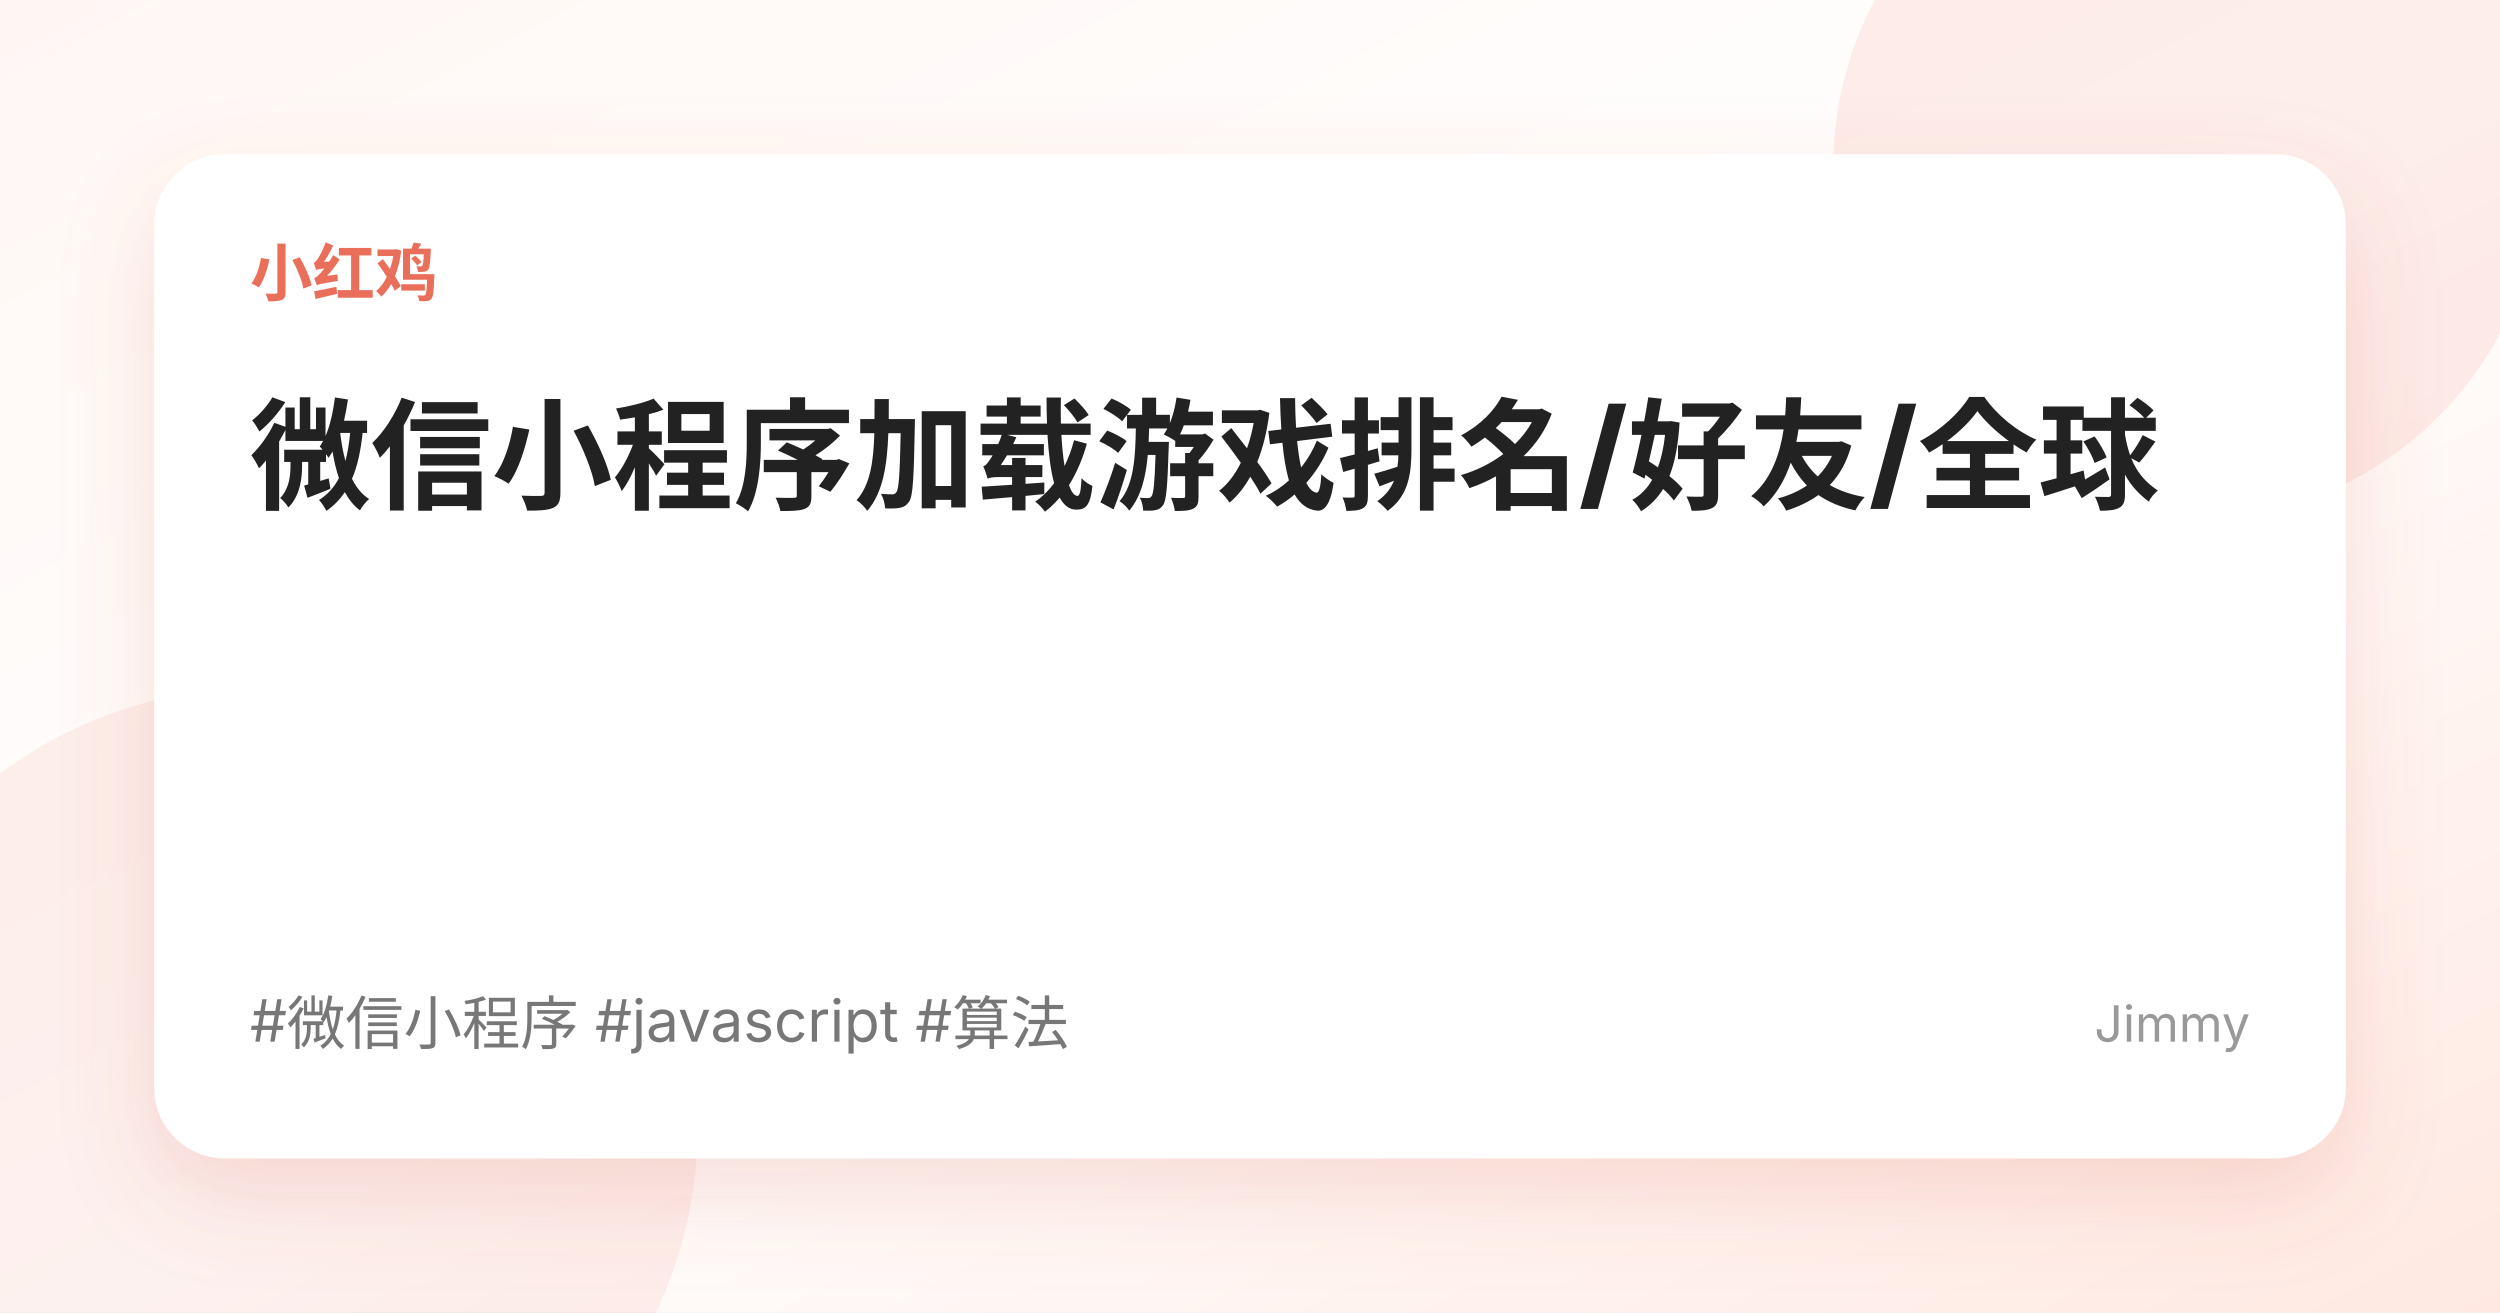
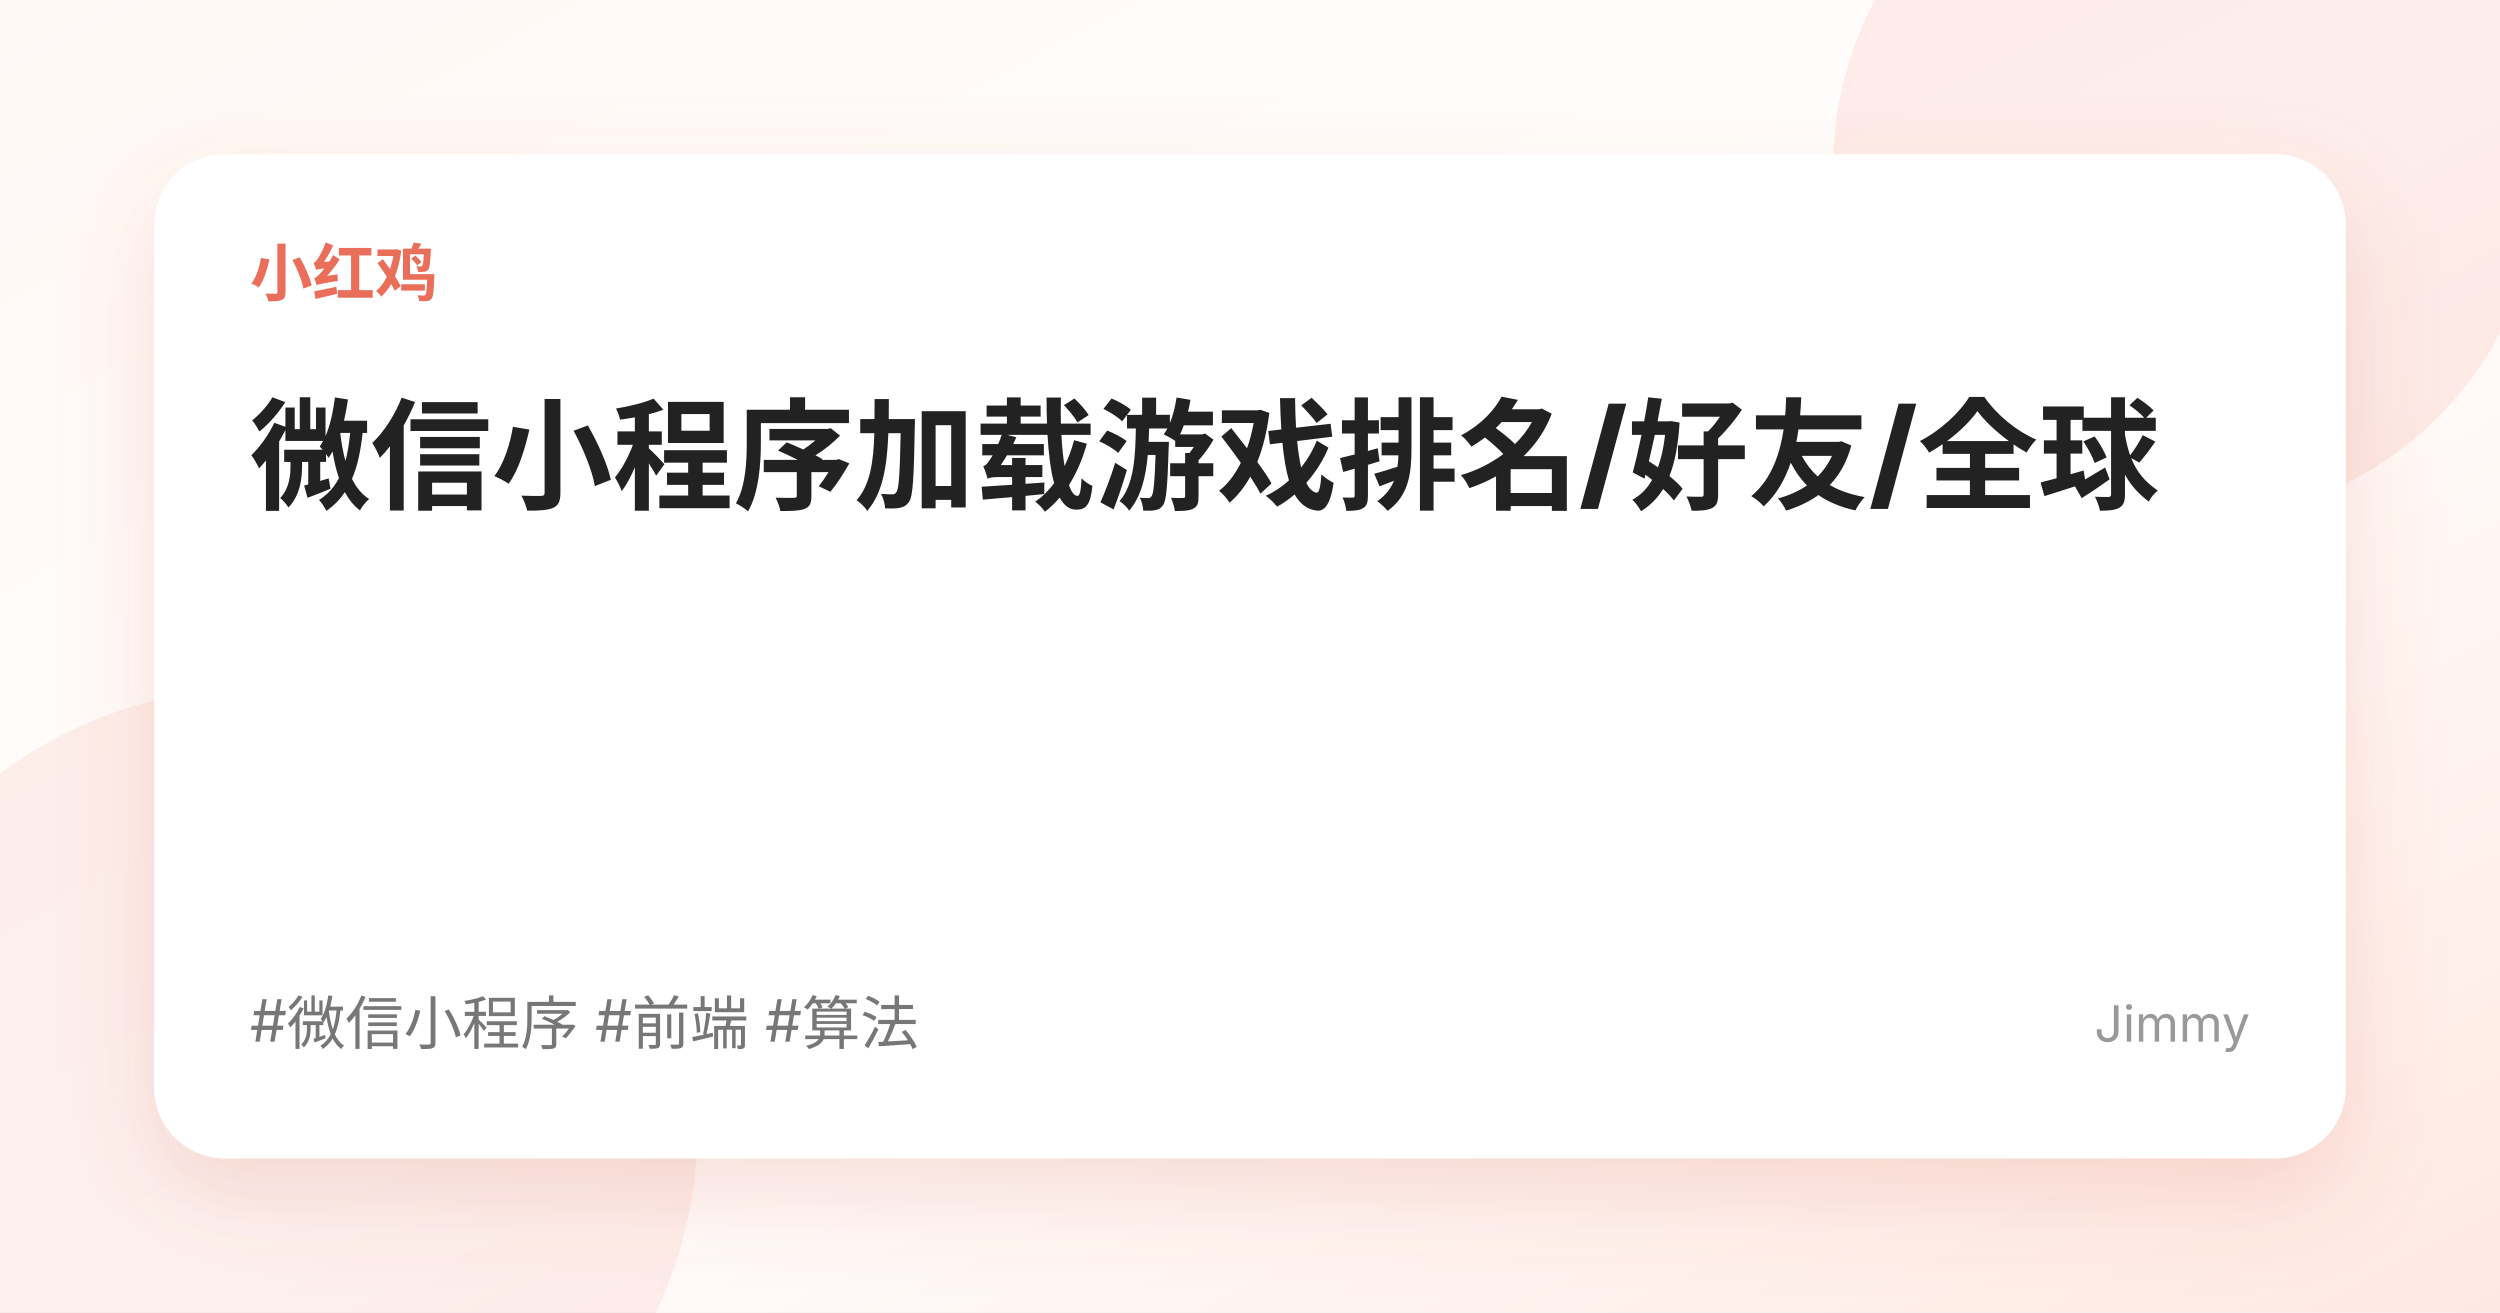
<svg xmlns="http://www.w3.org/2000/svg" width="1200" height="630" viewBox="0 0 1200 630">
  <defs>
    <linearGradient id="bg" x1="0" x2="1" y1="0" y2="1">
      <stop offset="0%" stop-color="#fff7f4" />
      <stop offset="52%" stop-color="#ffffff" />
      <stop offset="100%" stop-color="#ffe8e1" />
    </linearGradient>
    <filter id="shadow" x="-20%" y="-20%" width="140%" height="140%">
      <feDropShadow dx="0" dy="18" stdDeviation="22" flood-color="#d35f4a" flood-opacity="0.18" />
    </filter>
  </defs>
  <rect width="1200" height="630" fill="url(#bg)" />
  <circle cx="1050" cy="80" r="170" fill="#ea6f5a" opacity="0.12" />
  <circle cx="125" cy="540" r="210" fill="#ea6f5a" opacity="0.10" />
  <rect x="74" y="74" width="1052" height="482" rx="34" fill="#fff" filter="url(#shadow)" />
  <text x="120" y="142" fill="#ea6f5a" font-size="30" font-weight="700" font-family="-apple-system,BlinkMacSystemFont,'Segoe UI','Noto Sans SC',sans-serif">小红鸡</text>
  <text x="120" y="240" fill="#222" font-size="58" font-weight="800" font-family="-apple-system,BlinkMacSystemFont,'Segoe UI','Noto Sans SC',sans-serif">微信小程序加载游戏排名/好友/全球</text>
-   <text x="120" y="500" fill="#777" font-size="28" font-family="-apple-system,BlinkMacSystemFont,'Segoe UI','Noto Sans SC',sans-serif">#微信小程序  #javascript  #算法</text>
+   <text x="120" y="500" fill="#777" font-size="28" font-family="-apple-system,BlinkMacSystemFont,'Segoe UI','Noto Sans SC',sans-serif">#微信小程序  #前端  #算法</text>
  <text x="1080" y="500" text-anchor="end" fill="#999" font-size="24" font-family="-apple-system,BlinkMacSystemFont,'Segoe UI','Noto Sans SC',sans-serif">Jimmy</text>
</svg>
